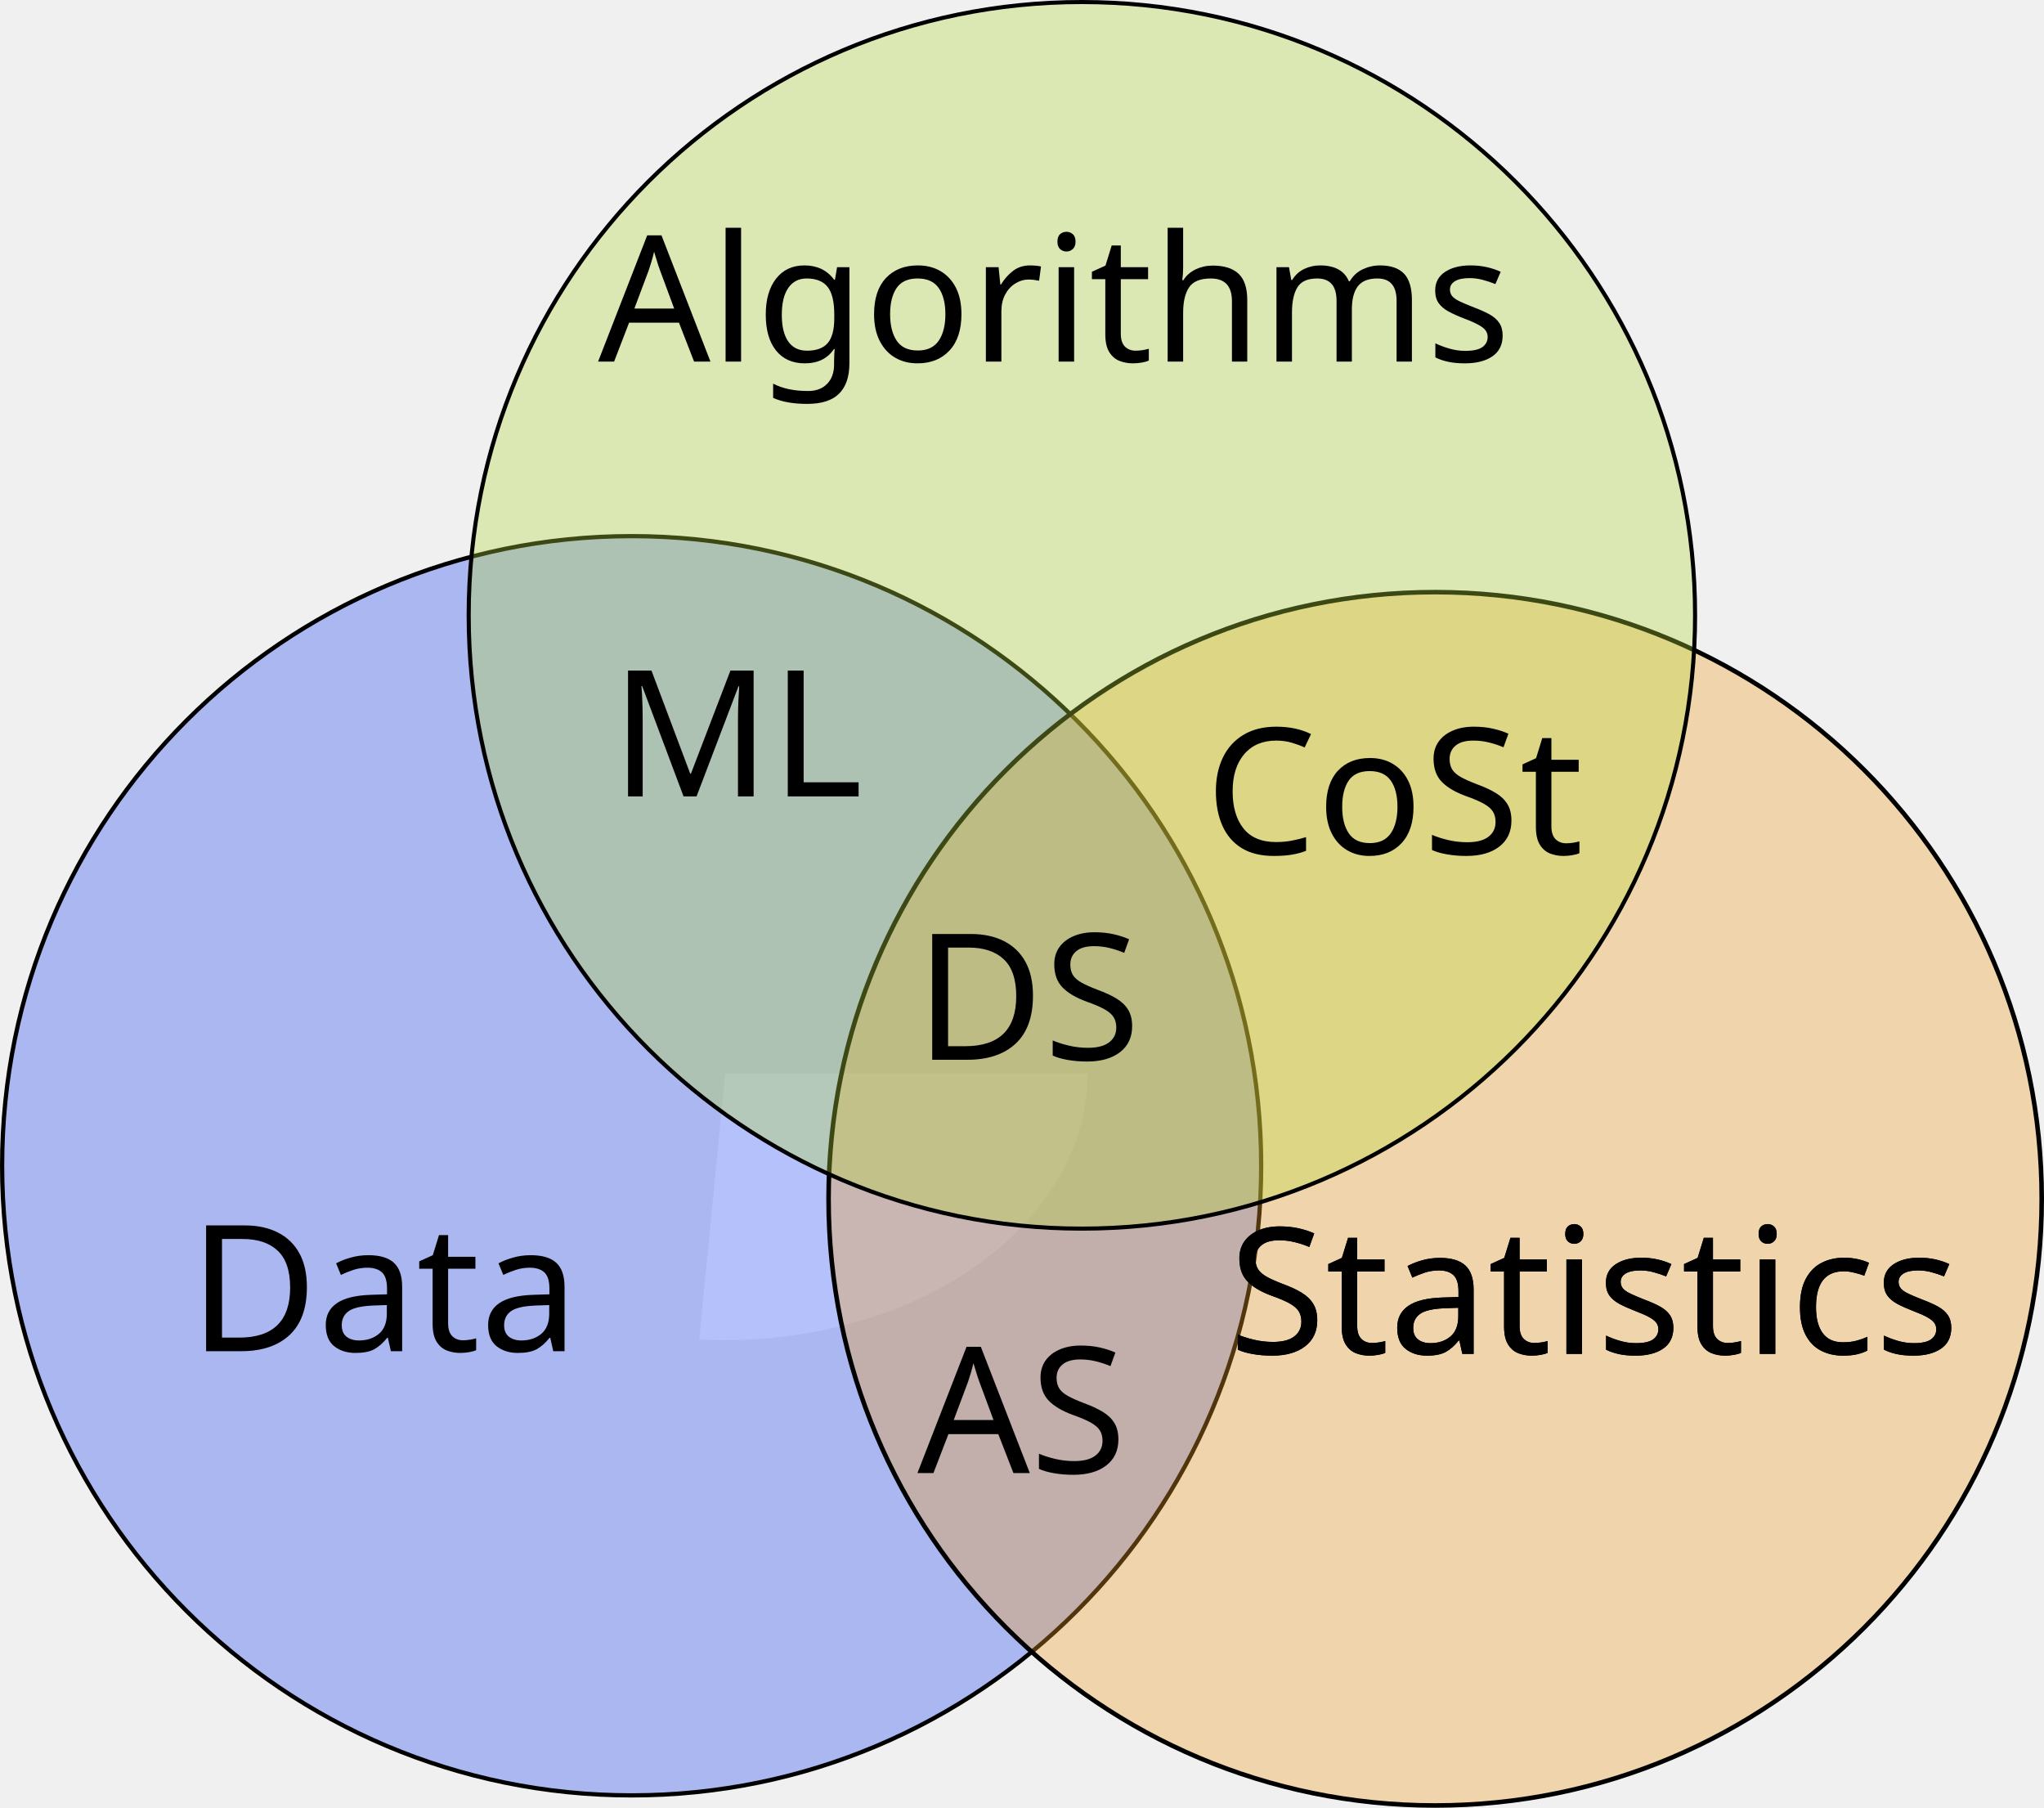
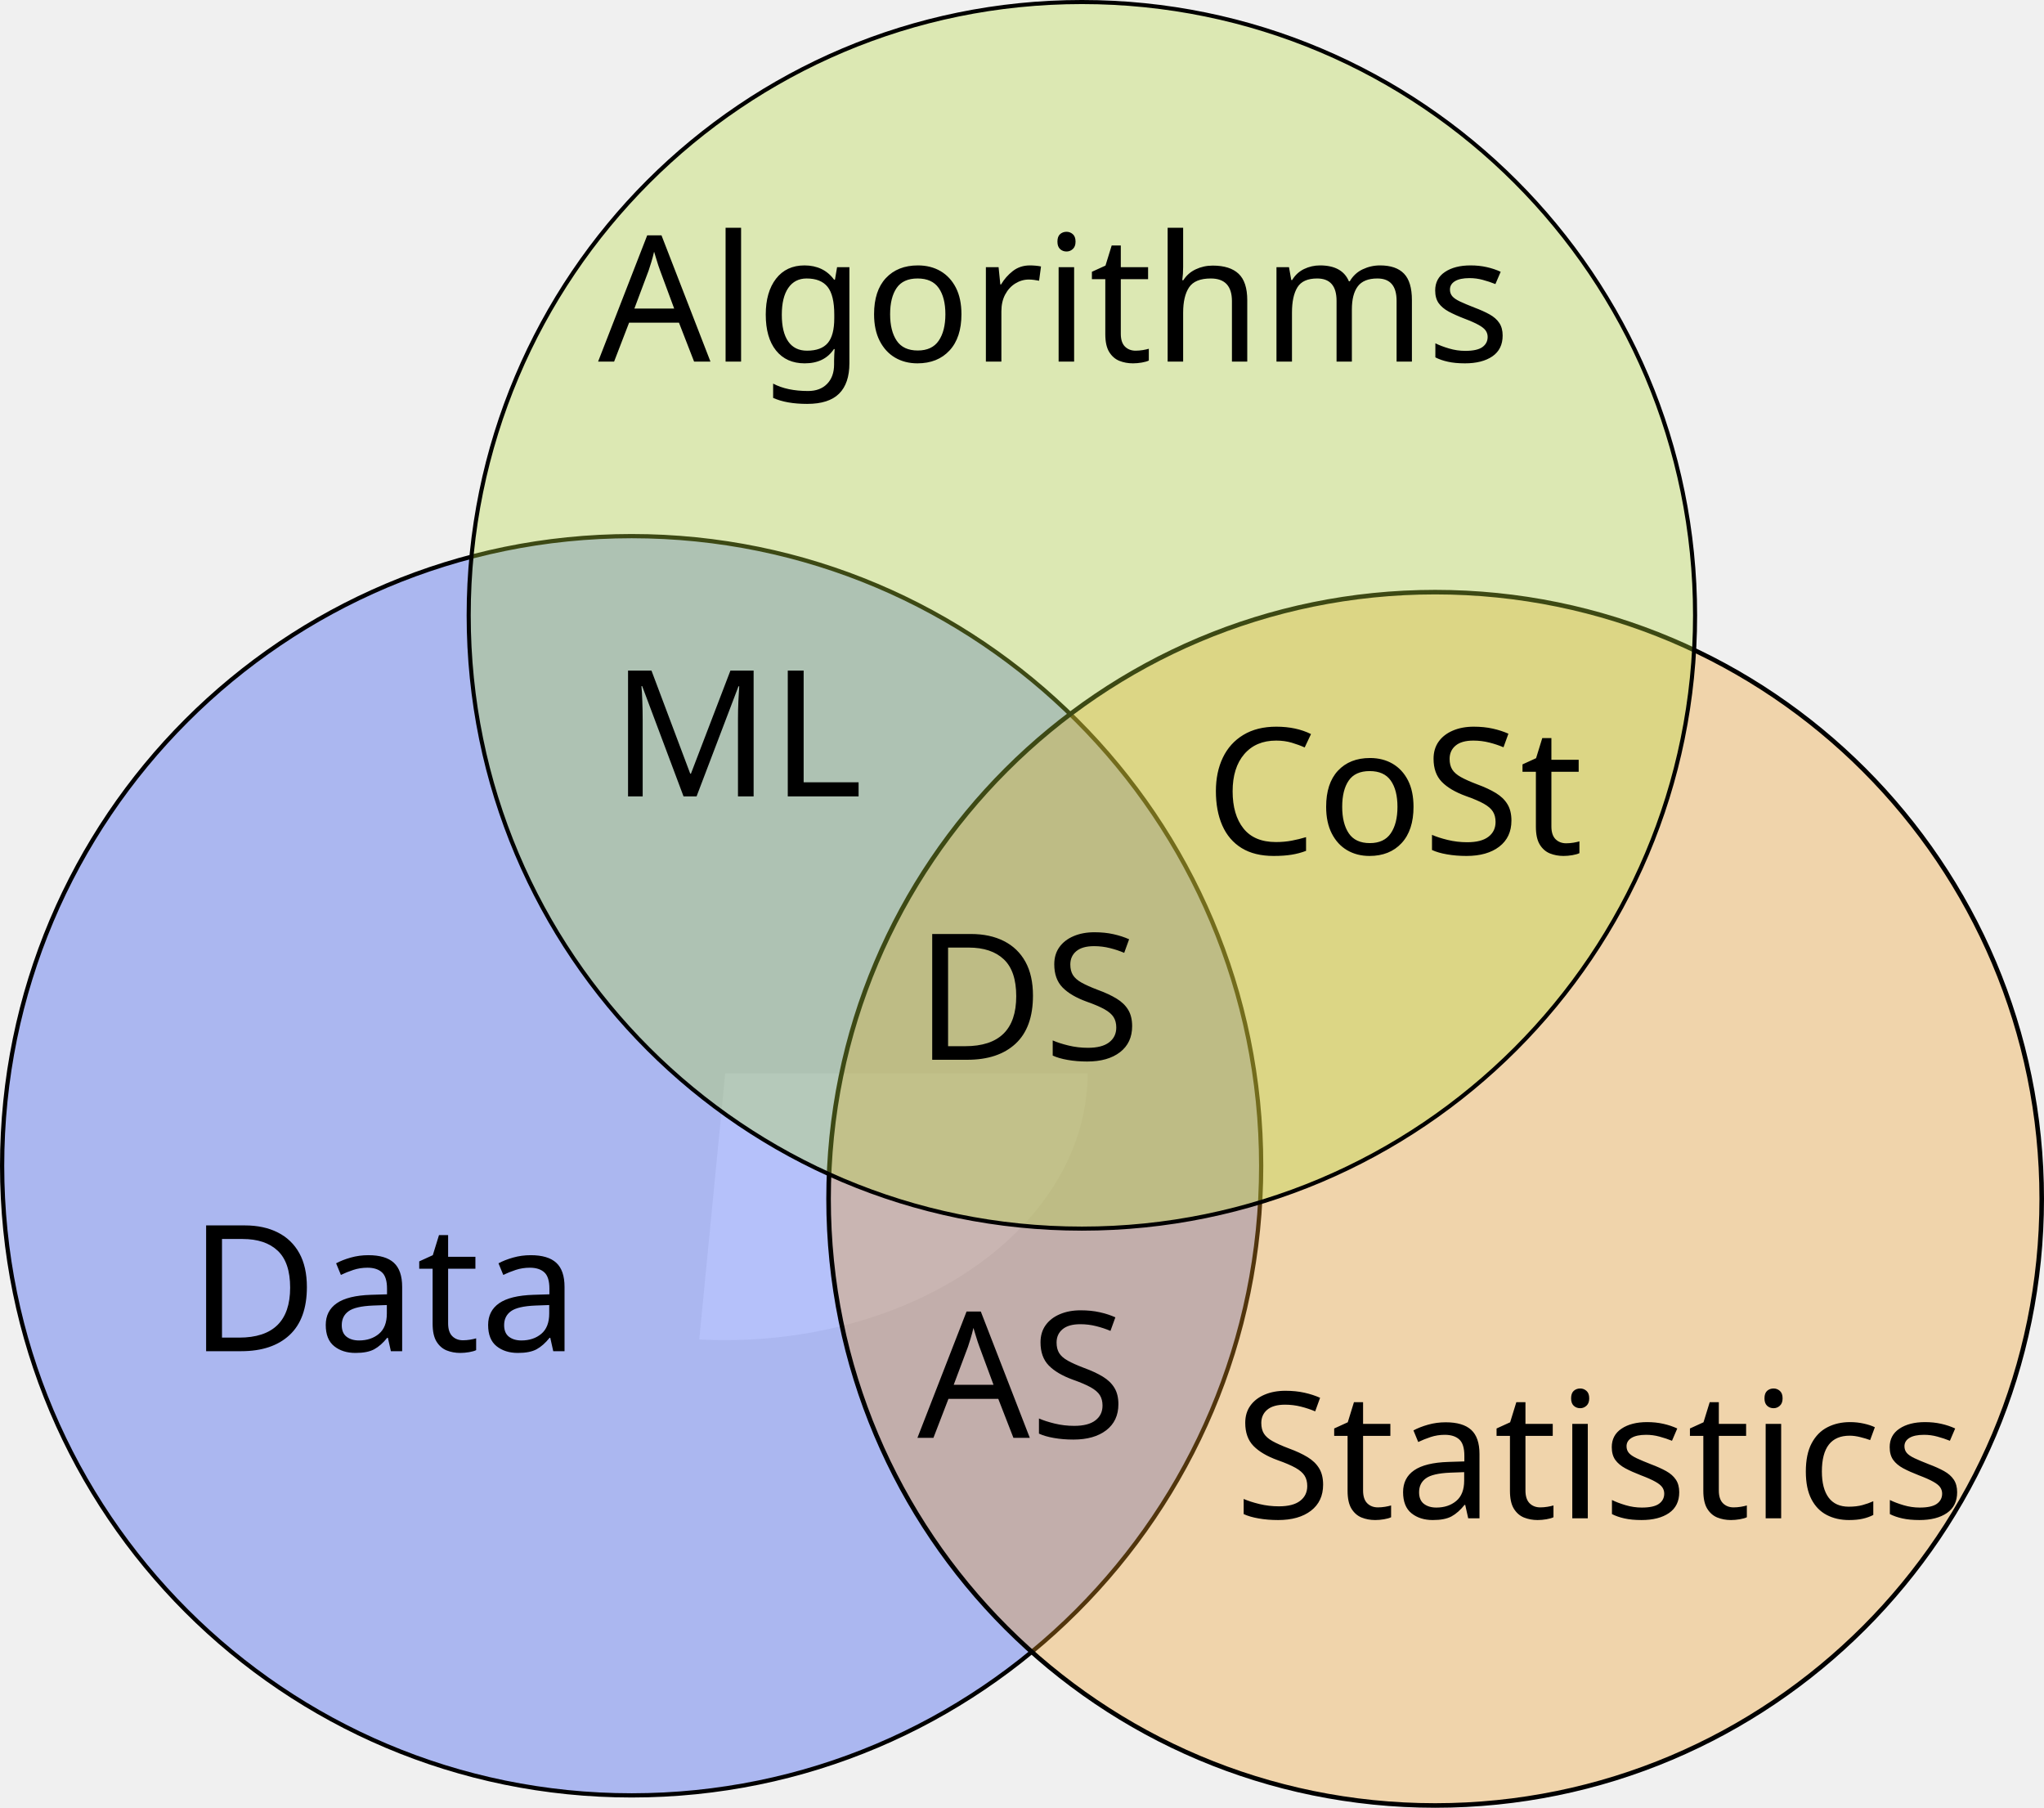
<svg xmlns="http://www.w3.org/2000/svg" width="196.528mm" height="173.786mm" viewBox="0 0 696.359 615.779" id="svg2" version="1.1">
  <defs id="defs4" />
  <g id="layer1" transform="translate(44.40658,-71.75731)">
    <path style="opacity:1;fill:#ffffff;fill-opacity:1;fill-rule:evenodd;stroke:none;stroke-width:1;stroke-linecap:butt;stroke-linejoin:miter;stroke-miterlimit:4;stroke-dasharray:8, 8;stroke-dashoffset:0;stroke-opacity:1" id="path4136" d="m 326.115,437.403 a 123.458,90.846 0 0 1 -39.343,66.498 123.458,90.846 0 0 1 -92.954,24.115 l 8.84,-90.613 z" />
    <circle style="opacity:1;fill:#2649f1;fill-opacity:0.336;fill-rule:evenodd;stroke:#000000;stroke-width:1.443;stroke-linecap:butt;stroke-linejoin:miter;stroke-miterlimit:4;stroke-dasharray:none;stroke-dashoffset:0;stroke-opacity:1" id="path4138" cx="170.786" cy="468.85" r="214.47" />
    <circle style="opacity:1;fill:#f19e26;fill-opacity:0.336;fill-rule:evenodd;stroke:#000000;stroke-width:1.552;stroke-linecap:butt;stroke-linejoin:miter;stroke-miterlimit:4;stroke-dasharray:none;stroke-dashoffset:0;stroke-opacity:1" id="path4138-3" cx="444.525" cy="480.109" r="206.652" />
    <circle style="opacity:1;fill:#b7d93d;fill-opacity:0.336;fill-rule:evenodd;stroke:#000000;stroke-width:1.39;stroke-linecap:butt;stroke-linejoin:miter;stroke-miterlimit:4;stroke-dasharray:none;stroke-dashoffset:0;stroke-opacity:1" id="path4138-6" cx="324.174" cy="281.358" r="208.906" />
    <text xml:space="preserve" style="font-style:normal;font-weight:normal;font-size:80px;line-height:1%;font-family:sans-serif;letter-spacing:0px;word-spacing:0px;fill:#000000;fill-opacity:1;stroke:none;stroke-width:1px;stroke-linecap:butt;stroke-linejoin:miter;stroke-opacity:1" x="159.356" y="194.929" id="text4161">
      <tspan id="tspan4163" x="159.356" y="194.929" style="font-size:60px">Algorithms</tspan>
    </text>
-     <text xml:space="preserve" style="font-style:normal;font-weight:normal;font-size:80px;line-height:1%;font-family:sans-serif;letter-spacing:0px;word-spacing:0px;fill:#000000;fill-opacity:1;stroke:none;stroke-width:1px;stroke-linecap:butt;stroke-linejoin:miter;stroke-opacity:1" x="374.236" y="532.938" id="text4161-7">
-       <tspan id="tspan4163-5" x="374.236" y="532.938" style="font-size:60px">Statistics</tspan>
-     </text>
-     <text id="text4202" y="532.938" x="374.236" style="font-style:normal;font-weight:normal;font-size:80px;line-height:1%;font-family:sans-serif;letter-spacing:0px;word-spacing:0px;fill:#000000;fill-opacity:1;stroke:none;stroke-width:1px;stroke-linecap:butt;stroke-linejoin:miter;stroke-opacity:1" xml:space="preserve">
-       <tspan style="font-size:60px" y="532.938" x="374.236" id="tspan4204">Statistics</tspan>
+     <text id="text4202" y="588.938" x="376.236" style="font-style:normal;font-weight:normal;font-size:80px;line-height:1%;font-family:sans-serif;letter-spacing:0px;word-spacing:0px;fill:#000000;fill-opacity:1;stroke:none;stroke-width:1px;stroke-linecap:butt;stroke-linejoin:miter;stroke-opacity:1" xml:space="preserve">
+       <tspan style="font-size:60px" y="588.938" x="376.236" id="tspan4204">Statistics</tspan>
    </text>
    <text xml:space="preserve" style="font-style:normal;font-weight:normal;font-size:80px;line-height:1%;font-family:sans-serif;letter-spacing:0px;word-spacing:0px;fill:#000000;fill-opacity:1;stroke:none;stroke-width:1px;stroke-linecap:butt;stroke-linejoin:miter;stroke-opacity:1" x="20.004" y="532.015" id="text4161-3">
      <tspan id="tspan4163-56" x="20.004" y="532.015" style="font-size:60px">Data</tspan>
    </text>
    <text xml:space="preserve" style="font-style:normal;font-weight:normal;font-size:80px;line-height:1%;font-family:sans-serif;letter-spacing:0px;word-spacing:0px;fill:#000000;fill-opacity:1;stroke:none;stroke-width:1px;stroke-linecap:butt;stroke-linejoin:miter;stroke-opacity:1" x="163.745" y="343.033" id="text4161-2">
      <tspan id="tspan4163-9" x="163.745" y="343.033" style="font-size:60px">ML</tspan>
    </text>
    <text xml:space="preserve" style="font-style:normal;font-weight:normal;font-size:80px;line-height:1%;font-family:sans-serif;letter-spacing:0px;word-spacing:0px;fill:#000000;fill-opacity:1;stroke:none;stroke-width:1px;stroke-linecap:butt;stroke-linejoin:miter;stroke-opacity:1" x="366.17" y="362.727" id="text4161-2-1">
      <tspan id="tspan4163-9-2" x="366.17" y="362.727" style="font-size:60px">CoSt</tspan>
    </text>
-     <text xml:space="preserve" style="font-style:normal;font-weight:normal;font-size:80px;line-height:1%;font-family:sans-serif;letter-spacing:0px;word-spacing:0px;fill:#000000;fill-opacity:1;stroke:none;stroke-width:1px;stroke-linecap:butt;stroke-linejoin:miter;stroke-opacity:1" x="268.148" y="573.525" id="text4161-2-7">
-       <tspan id="tspan4163-9-0" x="268.148" y="573.525" style="font-size:60px">AS</tspan>
+     <text xml:space="preserve" style="font-style:normal;font-weight:normal;font-size:80px;line-height:1%;font-family:sans-serif;letter-spacing:0px;word-spacing:0px;fill:#000000;fill-opacity:1;stroke:none;stroke-width:1px;stroke-linecap:butt;stroke-linejoin:miter;stroke-opacity:1" x="268.148" y="561.525" id="text4161-2-7">
+       <tspan id="tspan4163-9-0" x="268.148" y="561.525" style="font-size:60px">AS</tspan>
    </text>
    <text xml:space="preserve" style="font-style:normal;font-weight:normal;font-size:80px;line-height:1%;font-family:sans-serif;letter-spacing:0px;word-spacing:0px;fill:#000000;fill-opacity:1;stroke:none;stroke-width:1px;stroke-linecap:butt;stroke-linejoin:miter;stroke-opacity:1" x="267.371" y="432.749" id="text4161-2-9">
      <tspan id="tspan4163-9-3" x="267.371" y="432.749" style="font-size:60px">DS</tspan>
    </text>
  </g>
</svg>
